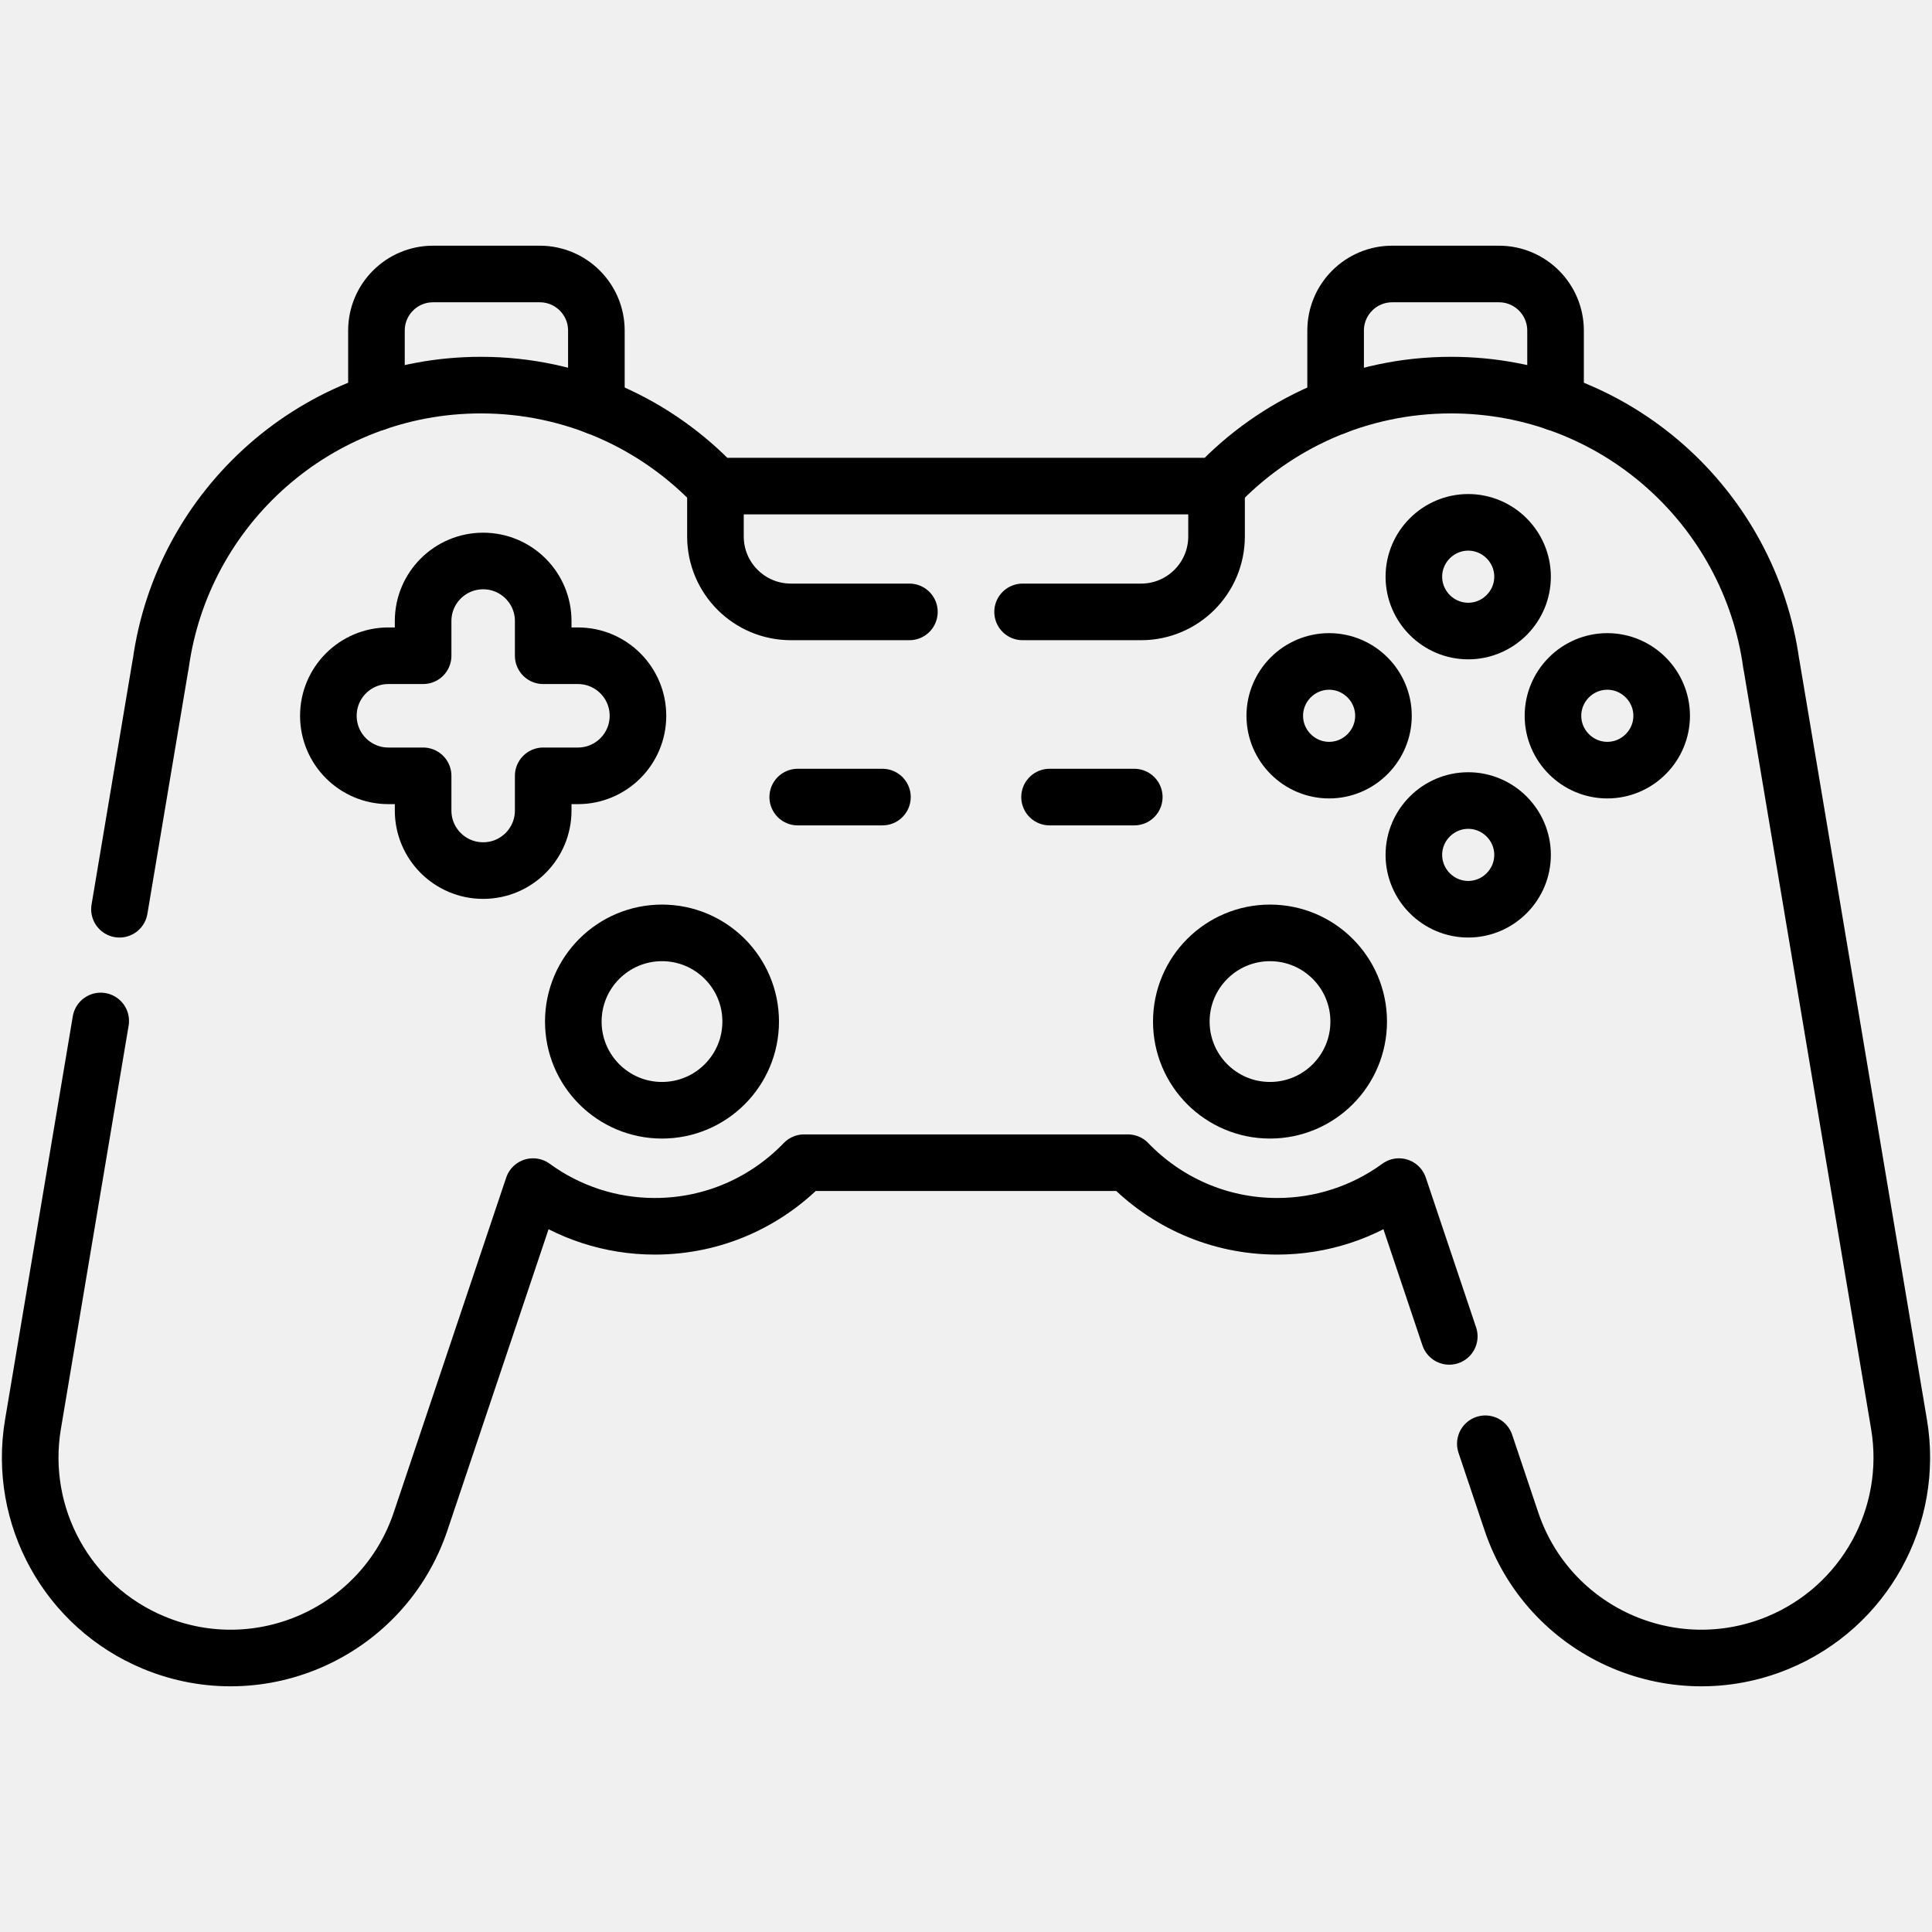
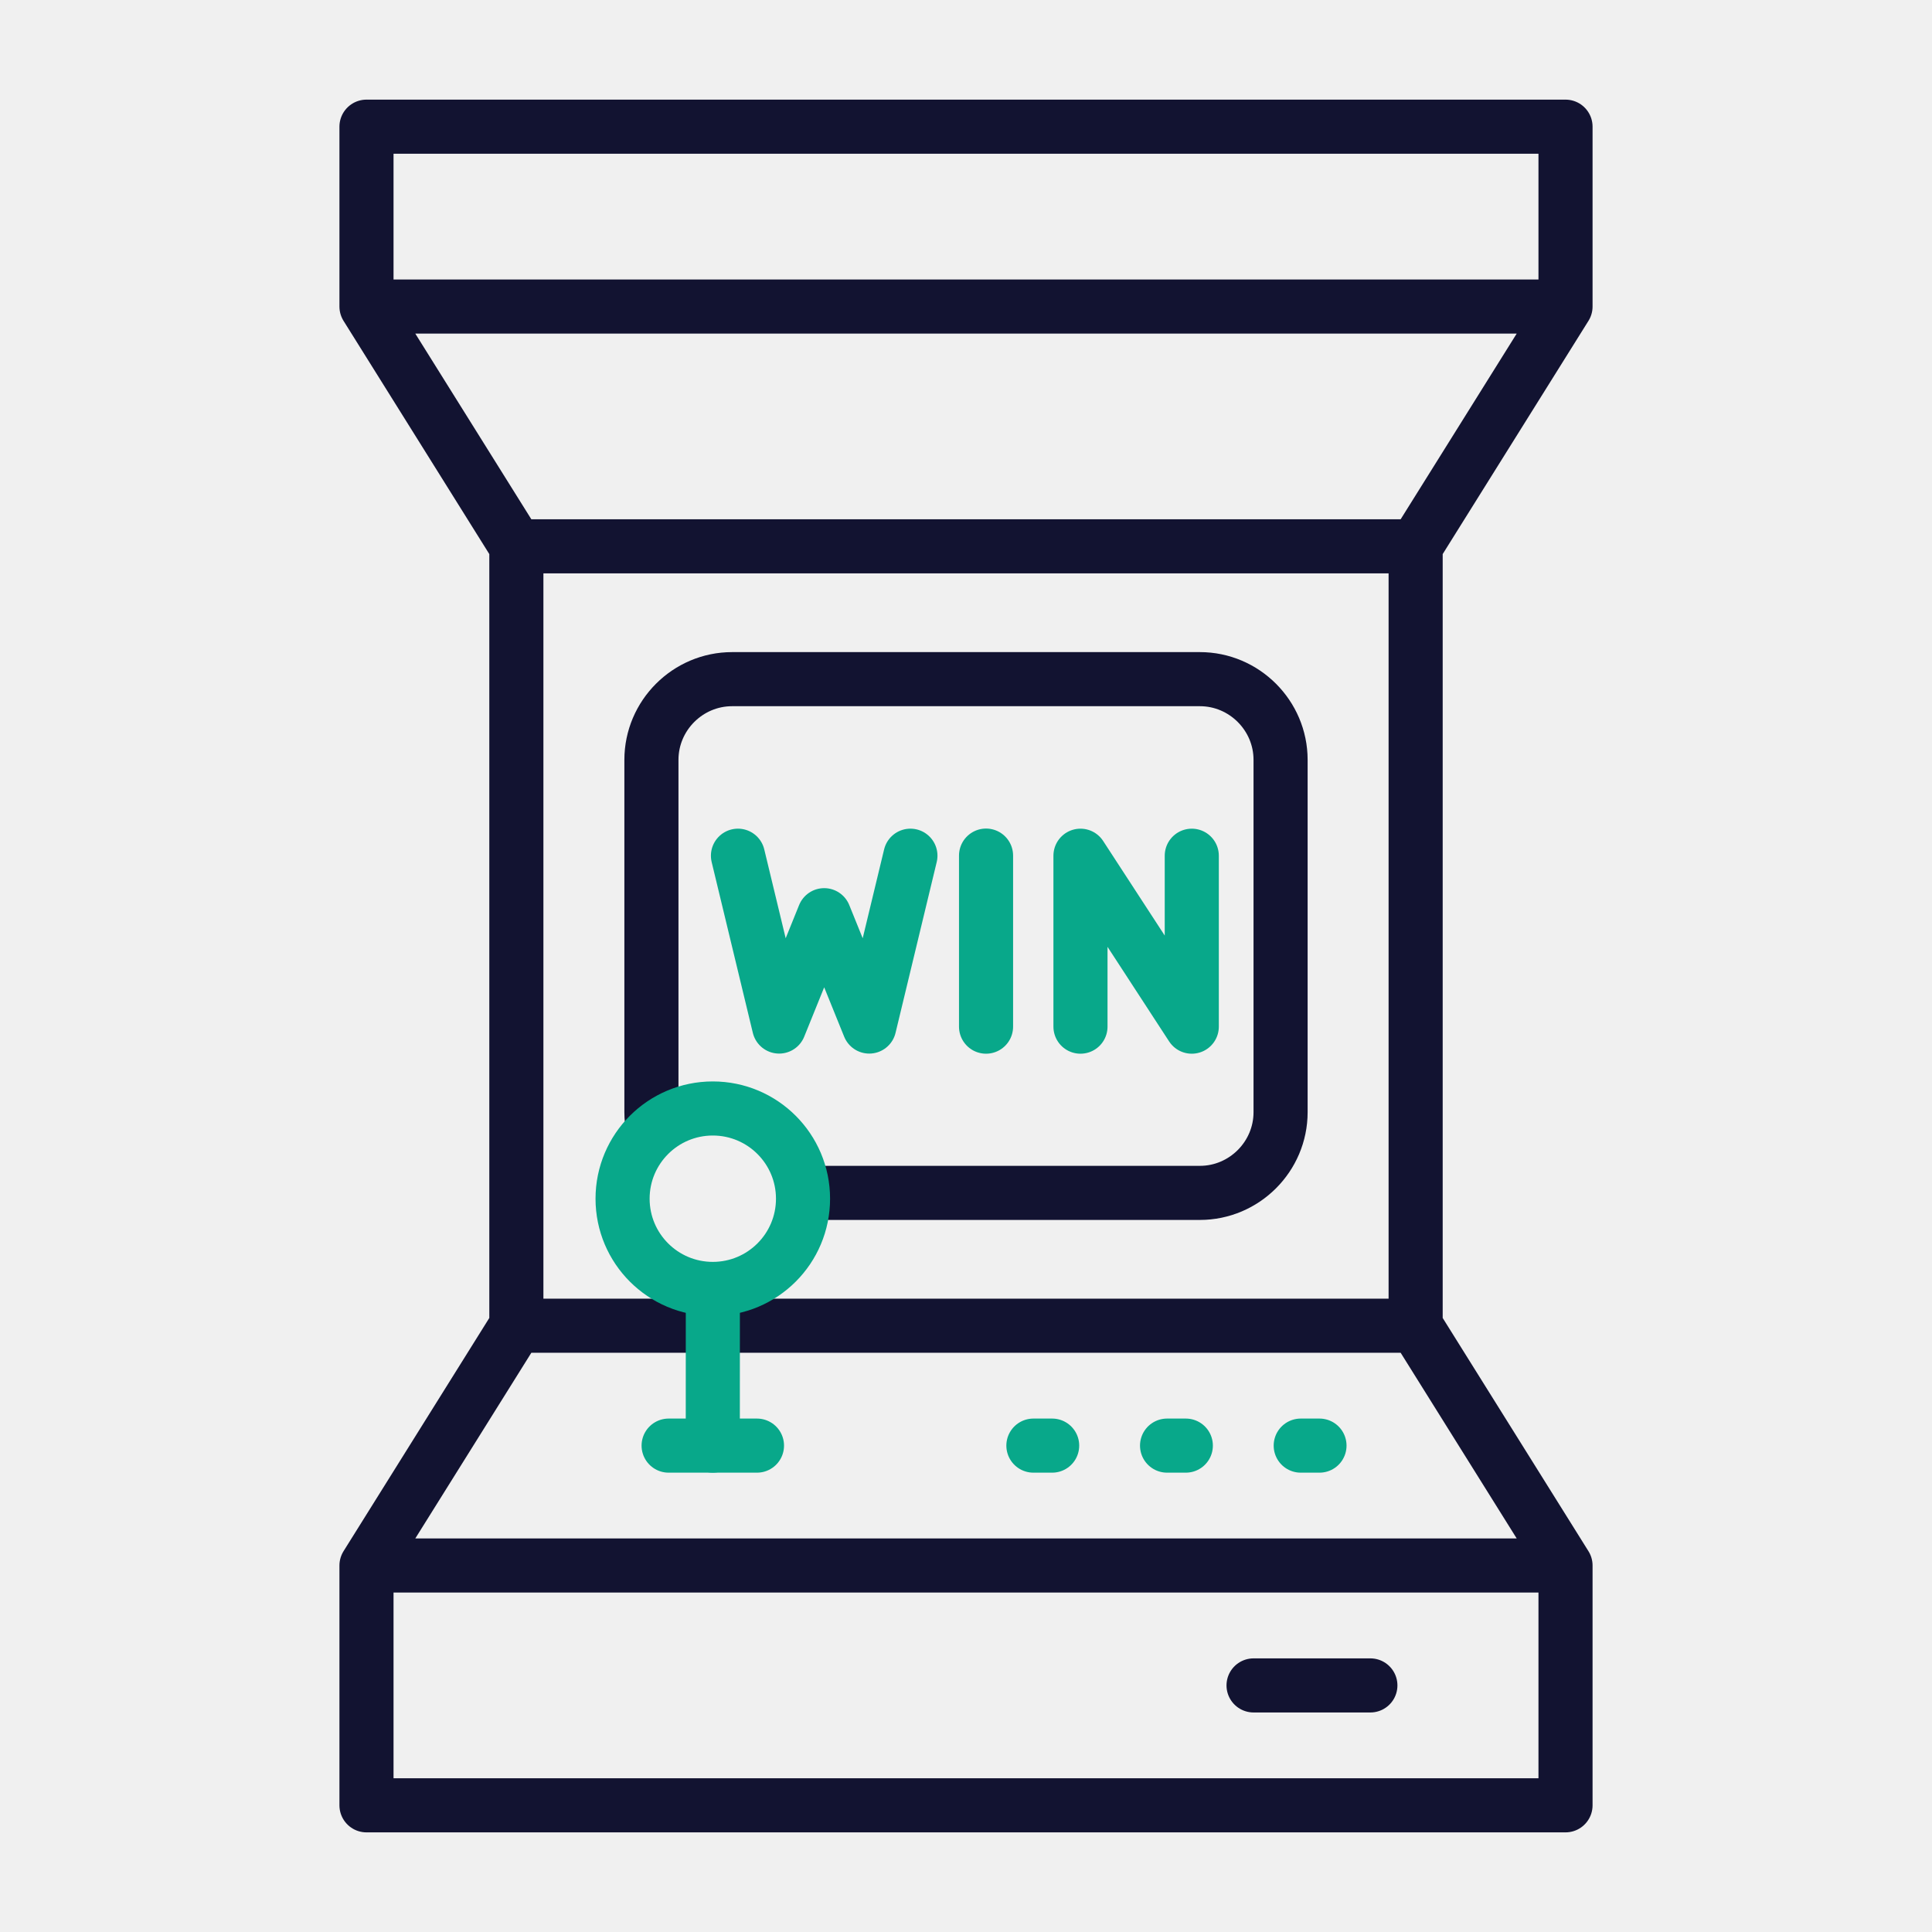
- <svg xmlns="http://www.w3.org/2000/svg" version="1.1" width="512" height="512" x="0" y="0" viewBox="0 0 682.667 682.667" style="enable-background:new 0 0 512 512" xml:space="preserve">
-   <g>
-     <defs>
-       <clipPath id="a" clipPathUnits="userSpaceOnUse">
-         <path d="M0 512h512V0H0Z" fill="#000000" opacity="1" data-original="#000000" />
-       </clipPath>
-     </defs>
-     <g clip-path="url(#a)" transform="matrix(1.33333 0 0 -1.33333 0 682.667)">
-       <path d="M0 0c0-12.98-10.522-23.503-23.502-23.503-12.981 0-23.503 10.523-23.503 23.503 0 12.979 10.522 23.502 23.503 23.502C-10.522 23.502 0 12.979 0 0Z" style="stroke-width:15;stroke-linecap:round;stroke-linejoin:round;stroke-miterlimit:10;stroke-dasharray:none;stroke-opacity:1" transform="translate(198.938 241.275)" fill="none" stroke="#000000" stroke-width="15" stroke-linecap="round" stroke-linejoin="round" stroke-miterlimit="10" stroke-dasharray="none" stroke-opacity="" data-original="#000000" />
-       <path d="M0 0c0-12.98 10.522-23.503 23.502-23.503C36.483-23.503 47.005-12.98 47.005 0c0 12.979-10.522 23.502-23.503 23.502C10.522 23.502 0 12.979 0 0Z" style="stroke-width:15;stroke-linecap:round;stroke-linejoin:round;stroke-miterlimit:10;stroke-dasharray:none;stroke-opacity:1" transform="translate(313.063 241.275)" fill="none" stroke="#000000" stroke-width="15" stroke-linecap="round" stroke-linejoin="round" stroke-miterlimit="10" stroke-dasharray="none" stroke-opacity="" data-original="#000000" />
-       <path d="m0 0 6.904-20.558c9.801-29.182 42.279-43.947 70.711-32.146 22.838 9.479 36.113 33.466 32.018 57.851L75.821 206.5l-.022-.018c-5.666 41.825-41.491 74.071-84.87 74.071-24.485 0-46.552-10.287-62.159-26.761h-132.798c-15.608 16.474-37.675 26.761-62.16 26.761-43.378 0-79.203-32.246-84.87-74.071l-.022.018-10.889-64.844" style="stroke-width:15;stroke-linecap:round;stroke-linejoin:round;stroke-miterlimit:10;stroke-dasharray:none;stroke-opacity:1" transform="translate(393.63 129.389)" fill="none" stroke="#000000" stroke-width="15" stroke-linecap="round" stroke-linejoin="round" stroke-miterlimit="10" stroke-dasharray="none" stroke-opacity="" data-original="#000000" />
-       <path d="m0 0-17.951-106.896c-4.094-24.386 9.18-48.373 32.019-57.852 28.432-11.801 60.91 2.964 70.71 32.146l29.791 88.705a54.622 54.622 0 0 1 32.289-10.513c15.542 0 29.565 6.47 39.551 16.85h85.806c9.986-10.38 24.009-16.85 39.551-16.85a54.622 54.622 0 0 1 32.289 10.513l13.329-39.691" style="stroke-width:15;stroke-linecap:round;stroke-linejoin:round;stroke-miterlimit:10;stroke-dasharray:none;stroke-opacity:1" transform="translate(26.688 241.433)" fill="none" stroke="#000000" stroke-width="15" stroke-linecap="round" stroke-linejoin="round" stroke-miterlimit="10" stroke-dasharray="none" stroke-opacity="" data-original="#000000" />
-       <path d="M0 0h-9.198v9.198c0 8.788-7.124 15.912-15.912 15.912s-15.913-7.124-15.913-15.912V0h-9.198c-8.788 0-15.912-7.124-15.912-15.912s7.124-15.912 15.912-15.912h9.198v-9.198c0-8.789 7.125-15.913 15.913-15.913s15.912 7.124 15.912 15.913v9.198H0c8.788 0 15.912 7.124 15.912 15.912S8.788 0 0 0Z" style="stroke-width:15;stroke-linecap:round;stroke-linejoin:round;stroke-miterlimit:10;stroke-dasharray:none;stroke-opacity:1" transform="translate(153.154 338.222)" fill="none" stroke="#000000" stroke-width="15" stroke-linecap="round" stroke-linejoin="round" stroke-miterlimit="10" stroke-dasharray="none" stroke-opacity="" data-original="#000000" />
-       <path d="M0 0v0c-7.921 0-14.402-6.481-14.402-14.402 0-7.921 6.481-14.403 14.402-14.403 7.921 0 14.402 6.482 14.402 14.403S7.921 0 0 0Z" style="stroke-width:15;stroke-linecap:round;stroke-linejoin:round;stroke-miterlimit:10;stroke-dasharray:none;stroke-opacity:1" transform="translate(389.093 373.574)" fill="none" stroke="#000000" stroke-width="15" stroke-linecap="round" stroke-linejoin="round" stroke-miterlimit="10" stroke-dasharray="none" stroke-opacity="" data-original="#000000" />
-       <path d="M0 0v0c-7.921 0-14.402-6.48-14.402-14.401v-.001c0-7.921 6.481-14.402 14.402-14.402 7.921 0 14.402 6.481 14.402 14.402v.001C14.402-6.48 7.921 0 0 0Z" style="stroke-width:15;stroke-linecap:round;stroke-linejoin:round;stroke-miterlimit:10;stroke-dasharray:none;stroke-opacity:1" transform="translate(389.093 299.849)" fill="none" stroke="#000000" stroke-width="15" stroke-linecap="round" stroke-linejoin="round" stroke-miterlimit="10" stroke-dasharray="none" stroke-opacity="" data-original="#000000" />
-       <path d="M0 0v0c0 7.921-6.481 14.402-14.402 14.402-7.922 0-14.402-6.481-14.402-14.402 0-7.921 6.48-14.402 14.402-14.402C-6.481-14.402 0-7.921 0 0Z" style="stroke-width:15;stroke-linecap:round;stroke-linejoin:round;stroke-miterlimit:10;stroke-dasharray:none;stroke-opacity:1" transform="translate(440.358 322.31)" fill="none" stroke="#000000" stroke-width="15" stroke-linecap="round" stroke-linejoin="round" stroke-miterlimit="10" stroke-dasharray="none" stroke-opacity="" data-original="#000000" />
-       <path d="M0 0v0c0 7.921-6.481 14.402-14.402 14.402-7.921 0-14.402-6.481-14.402-14.402 0-7.921 6.481-14.402 14.402-14.402C-6.481-14.402 0-7.921 0 0Z" style="stroke-width:15;stroke-linecap:round;stroke-linejoin:round;stroke-miterlimit:10;stroke-dasharray:none;stroke-opacity:1" transform="translate(366.632 322.31)" fill="none" stroke="#000000" stroke-width="15" stroke-linecap="round" stroke-linejoin="round" stroke-miterlimit="10" stroke-dasharray="none" stroke-opacity="" data-original="#000000" />
-       <path d="M0 0h-31.399c-11.046 0-20 8.954-20 20v13.338" style="stroke-width:15;stroke-linecap:round;stroke-linejoin:round;stroke-miterlimit:10;stroke-dasharray:none;stroke-opacity:1" transform="translate(241 349.843)" fill="none" stroke="#000000" stroke-width="15" stroke-linecap="round" stroke-linejoin="round" stroke-miterlimit="10" stroke-dasharray="none" stroke-opacity="" data-original="#000000" />
-       <path d="M0 0v-13.338c0-11.046-8.954-20-20-20h-31.399" style="stroke-width:15;stroke-linecap:round;stroke-linejoin:round;stroke-miterlimit:10;stroke-dasharray:none;stroke-opacity:1" transform="translate(322.399 383.18)" fill="none" stroke="#000000" stroke-width="15" stroke-linecap="round" stroke-linejoin="round" stroke-miterlimit="10" stroke-dasharray="none" stroke-opacity="" data-original="#000000" />
-       <path d="M0 0h22.449" style="stroke-width:15;stroke-linecap:round;stroke-linejoin:round;stroke-miterlimit:10;stroke-dasharray:none;stroke-opacity:1" transform="translate(211.406 300.767)" fill="none" stroke="#000000" stroke-width="15" stroke-linecap="round" stroke-linejoin="round" stroke-miterlimit="10" stroke-dasharray="none" stroke-opacity="" data-original="#000000" />
-       <path d="M0 0h22.449" style="stroke-width:15;stroke-linecap:round;stroke-linejoin:round;stroke-miterlimit:10;stroke-dasharray:none;stroke-opacity:1" transform="translate(278.146 300.767)" fill="none" stroke="#000000" stroke-width="15" stroke-linecap="round" stroke-linejoin="round" stroke-miterlimit="10" stroke-dasharray="none" stroke-opacity="" data-original="#000000" />
-       <path d="M0 0v19.033c0 8.284-6.716 15-15 15h-28.283c-8.284 0-15-6.716-15-15V-1.058" style="stroke-width:15;stroke-linecap:round;stroke-linejoin:round;stroke-miterlimit:10;stroke-dasharray:none;stroke-opacity:1" transform="translate(412.237 405.358)" fill="none" stroke="#000000" stroke-width="15" stroke-linecap="round" stroke-linejoin="round" stroke-miterlimit="10" stroke-dasharray="none" stroke-opacity="" data-original="#000000" />
-       <path d="M0 0v20.091c0 8.284-6.716 15-15 15h-28.283c-8.284 0-15-6.716-15-15V1.058" style="stroke-width:15;stroke-linecap:round;stroke-linejoin:round;stroke-miterlimit:10;stroke-dasharray:none;stroke-opacity:1" transform="translate(158.046 404.3)" fill="none" stroke="#000000" stroke-width="15" stroke-linecap="round" stroke-linejoin="round" stroke-miterlimit="10" stroke-dasharray="none" stroke-opacity="" data-original="#000000" />
+ <svg xmlns="http://www.w3.org/2000/svg" xmlns:xlink="http://www.w3.org/1999/xlink" viewBox="0 0 430 430" width="430" height="430" preserveAspectRatio="xMidYMid meet" style="width: 100%; height: 100%; transform: translate3d(0px, 0px, 0px); content-visibility: visible;">
+   <defs>
+     <clipPath id="__lottie_element_26">
+       <rect width="430" height="430" x="0" y="0" />
+     </clipPath>
+     <clipPath id="__lottie_element_28">
+       <path d="M0,0 L430,0 L430,430 L0,430z" />
+     </clipPath>
+     <g id="__lottie_element_35">
+       <g transform="matrix(1,0,0,1,-35,-35)" opacity="1" style="display: block;">
+         <g opacity="1" transform="matrix(1,0,0,1,193.646,300.576)">
+           <path fill="rgb(255,0,0)" fill-opacity="1" d=" M-20.081,1.217 C-20.081,12.307 -11.091,21.298 0,21.298 C11.091,21.298 20.081,12.307 20.081,1.217 C20.081,-9.874 11.091,-18.865 0,-18.865 C-11.091,-18.865 -20.081,-9.874 -20.081,1.217z" />
+         </g>
+       </g>
+     </g>
+     <filter id="__lottie_element_44" filterUnits="objectBoundingBox" x="0%" y="0%" width="100%" height="100%">
+       <feComponentTransfer in="SourceGraphic">
+         <feFuncA type="table" tableValues="1.0 0.0" />
+       </feComponentTransfer>
+     </filter>
+     <mask id="__lottie_element_35_2" mask-type="alpha">
+       <g filter="url(#__lottie_element_44)">
+         <rect width="430" height="430" x="0" y="0" fill="#ffffff" opacity="0" />
+         <use xlink:href="#__lottie_element_35" />
+       </g>
+     </mask>
+   </defs>
+   <g clip-path="url(#__lottie_element_26)">
+     <g clip-path="url(#__lottie_element_28)" transform="matrix(1,0,0,1,0,0)" opacity="1" style="display: block;">
+       <g mask="url(#__lottie_element_35_2)" style="display: block;">
+         <g transform="matrix(1,0,0,1,-35,-35)" opacity="1">
+           <g opacity="1" transform="matrix(1,0,0,1,193.646,356.746)">
+             <path stroke-linecap="round" stroke-linejoin="round" fill-opacity="0" class="secondary" stroke="rgb(8,168,138)" stroke-opacity="1" stroke-width="12.04" d=" M9.833,0 C9.833,0 -9.833,0 -9.833,0" />
+           </g>
+           <g opacity="1" transform="matrix(1,0,0,1,250,243.328)">
+             <path stroke-linecap="round" stroke-linejoin="round" fill-opacity="0" class="primary" stroke="rgb(18,19,49)" stroke-opacity="1" stroke-width="12.04" d=" M100.075,86.731 C100.075,86.731 -100.075,86.731 -100.075,86.731 C-100.075,86.731 -100.075,-86.731 -100.075,-86.731 C-100.075,-86.731 100.075,-86.731 100.075,-86.731 C100.075,-86.731 100.075,86.731 100.075,86.731z M-100.075,-86.731 C-100.075,-86.731 -133.433,-140.104 -133.433,-140.104 C-133.433,-140.104 133.433,-140.104 133.433,-140.104 C133.433,-140.104 100.074,-86.731 100.074,-86.731 M100.075,86.731 C100.075,86.731 133.433,140.104 133.433,140.104 C133.433,140.104 -133.433,140.104 -133.433,140.104 C-133.433,140.104 -100.075,86.731 -100.075,86.731 M133.433,140.104 C133.433,140.104 133.433,193.477 133.433,193.477 C133.433,193.477 -133.433,193.477 -133.433,193.477 C-133.433,193.477 -133.433,140.104 -133.433,140.104 M52.05,57.17 C52.05,57.17 -52.05,57.17 -52.05,57.17 C-61.931,57.17 -70.015,49.087 -70.015,39.206 C-70.015,39.206 -70.015,-39.206 -70.015,-39.206 C-70.015,-49.087 -61.931,-57.17 -52.05,-57.17 C-52.05,-57.17 52.05,-57.17 52.05,-57.17 C61.931,-57.17 70.015,-49.087 70.015,-39.206 C70.015,-39.206 70.015,39.206 70.015,39.206 C70.015,49.087 61.931,57.17 52.05,57.17z M-133.433,-140.104 C-133.433,-140.104 -133.433,-180.134 -133.433,-180.134 C-133.433,-180.134 133.433,-180.134 133.433,-180.134 C133.433,-180.134 133.433,-140.104 133.433,-140.104 M90.001,166.791 C90.001,166.791 64.001,166.791 64.001,166.791" />
+           </g>
+           <g opacity="1" transform="matrix(1,0,0,1,0,0)">
+             <g opacity="1" transform="matrix(1,0,0,1,267.088,356.746)">
+               <path stroke-linecap="round" stroke-linejoin="round" fill-opacity="0" class="secondary" stroke="rgb(8,168,138)" stroke-opacity="1" stroke-width="12.04" d=" M-2.088,0 C-2.088,0 2.088,0 2.088,0" />
+             </g>
+             <g opacity="1" transform="matrix(1,0,0,1,296.837,356.746)">
+               <path stroke-linecap="round" stroke-linejoin="round" fill-opacity="0" class="secondary" stroke="rgb(8,168,138)" stroke-opacity="1" stroke-width="12.04" d=" M-2.088,0 C-2.088,0 2.088,0 2.088,0" />
+             </g>
+             <g opacity="1" transform="matrix(1,0,0,1,326.587,356.746)">
+               <path stroke-linecap="round" stroke-linejoin="round" fill-opacity="0" class="secondary" stroke="rgb(8,168,138)" stroke-opacity="1" stroke-width="12.04" d=" M-2.088,0 C-2.088,0 2.088,0 2.088,0" />
+             </g>
+           </g>
+           <g opacity="0" transform="matrix(1,0,0,1,290.206,215.471)">
+             <path stroke-linecap="round" stroke-linejoin="round" fill-opacity="0" class="secondary" stroke="rgb(8,168,138)" stroke-opacity="1" stroke-width="12.04" d=" M-9.843,-9.843 C-9.843,-9.843 1.016,-9.843 1.016,-9.843 C5.891,-9.843 9.843,-5.891 9.843,-1.016 C9.843,-1.016 9.843,9.843 9.843,9.843" />
+           </g>
+         </g>
+       </g>
+       <g transform="matrix(1,0,0,1,-35,-35)" opacity="1" style="display: block;">
+         <g opacity="1" transform="matrix(1,0,0,1,193.646,337.972)">
+           <path stroke-linecap="round" stroke-linejoin="round" fill-opacity="0" class="secondary" stroke="rgb(8,168,138)" stroke-opacity="1" stroke-width="12.04" d=" M0,18.774 C0,18.774 0.011,-16.015 0.011,-16.015" />
+         </g>
+         <g opacity="1" transform="matrix(1,0,0,1,193.646,300.576)">
+           <path stroke-linecap="round" stroke-linejoin="round" fill-opacity="0" class="secondary" stroke="rgb(8,168,138)" stroke-opacity="1" stroke-width="12.04" d=" M-20.081,1.217 C-20.081,12.307 -11.091,21.298 0,21.298 C11.091,21.298 20.081,12.307 20.081,1.217 C20.081,-9.874 11.091,-18.865 0,-18.865 C-11.091,-18.865 -20.081,-9.874 -20.081,1.217z" />
+         </g>
+       </g>
+       <g style="display: block;" transform="matrix(1,0,0,1,-35,-35)" opacity="1">
+         <g opacity="1" transform="matrix(1,0,0,1,306.997,250.024)">
+           <path stroke-linecap="round" stroke-linejoin="round" fill-opacity="0" class="secondary" stroke="rgb(8,168,138)" stroke-opacity="1" stroke-width="12.04" d=" M-6.747,-24.568 C-6.747,-24.568 -6.747,13.476 -6.747,13.476 C-6.747,13.476 -31.519,-24.568 -31.519,-24.568 C-31.519,-24.568 -31.519,13.476 -31.519,13.476 M-107.752,-24.571 C-107.752,-24.571 -98.587,13.45 -98.587,13.45 C-98.587,13.45 -88.56,-11.332 -88.56,-11.332 M-88.56,-11.332 C-88.56,-11.332 -78.532,13.45 -78.532,13.45 C-78.532,13.45 -69.368,-24.571 -69.368,-24.571 M-52.536,13.476 C-52.536,13.476 -52.536,-24.596 -52.536,-24.596" />
+         </g>
+       </g>
    </g>
  </g>
</svg>
